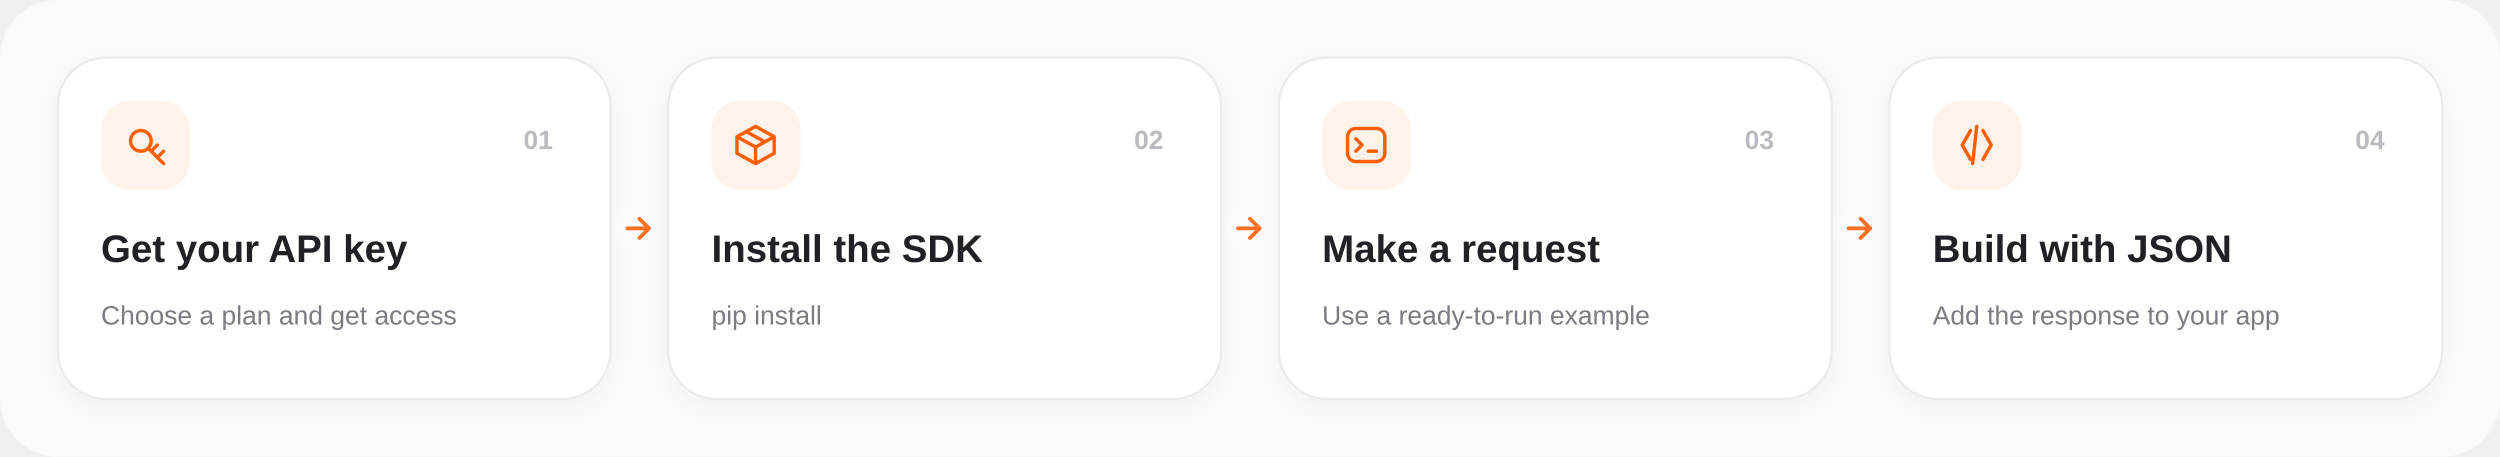
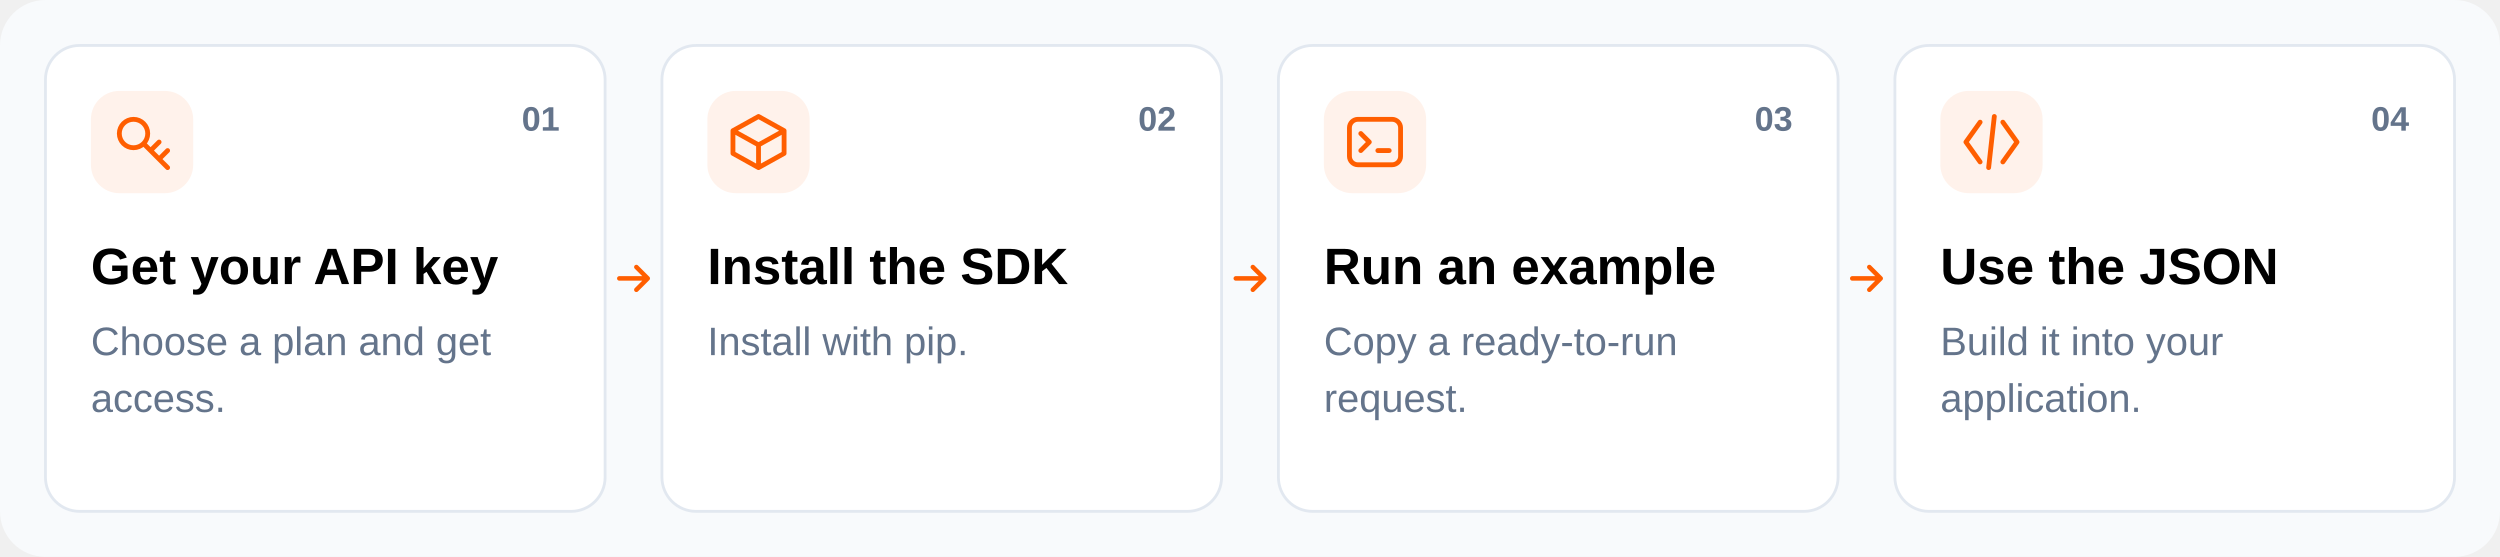
- <svg xmlns="http://www.w3.org/2000/svg" width="1040" height="190" viewBox="0 0 1040 190" role="img" aria-label="Quick start: API key, installation, first request, JSON response">
-   <defs>
-     <filter id="shadow" x="-10%" y="-15%" width="120%" height="140%">
-       <feDropShadow dx="0" dy="3" stdDeviation="4" flood-color="#18181b" flood-opacity=".035" />
-     </filter>
-   </defs>
-   <rect width="1040" height="190" rx="24" fill="#fafafa" />
-   <rect x="24" y="24" width="230" height="142" rx="20" fill="#fff" stroke="#ebebee" filter="url(#shadow)" />
-   <rect x="42" y="42" width="37" height="37" rx="12" fill="#fff2ea" />
-   <g transform="translate(50 50) scale(.86)" fill="none" stroke="#ff5e00" stroke-width="1.65" stroke-linecap="round" stroke-linejoin="round">
-     <circle cx="10" cy="10" r="5" />
-     <path d="m14 14 7 7m-3-3 3-3m-6 0 3-3" />
+ <svg xmlns="http://www.w3.org/2000/svg" width="880" height="196" viewBox="0 0 880 196" role="img" aria-label="API key, setup, first request, JSON response">
+   <rect width="880" height="196" rx="16" fill="#f8fafc" />
+   <rect x="16" y="16" width="197" height="164" rx="12" fill="#ffffff" stroke="#e2e8f0" />
+   <rect x="32" y="32" width="36" height="36" rx="10" fill="#ff5e0014" />
+   <g transform="translate(38 38)" fill="none" stroke="#ff5e00" stroke-width="1.7" stroke-linecap="round" stroke-linejoin="round">
+     <circle cx="9" cy="9" r="5" />
+     <path d="m13 13 8 8m-3-3 3-3m-6 0 3-3" />
  </g>
-   <text x="230" y="62" text-anchor="end" fill="#babac1" font-family="Arial,sans-serif" font-size="11" font-weight="600">01</text>
-   <text x="42" y="109" fill="#202126" font-family="Arial,sans-serif" font-size="16" font-weight="600">Get your API key</text>
-   <text x="42" y="135" fill="#7a7b83" font-family="Arial,sans-serif" font-size="11">Choose a plan and get access</text>
-   <circle cx="266" cy="95" r="10" fill="#fafafa" />
-   <path d="M261 95h9m-4-4 4 4-4 4" fill="none" stroke="#ff7024" stroke-width="1.6" stroke-linecap="round" stroke-linejoin="round" />
-   <rect x="278" y="24" width="230" height="142" rx="20" fill="#fff" stroke="#ebebee" filter="url(#shadow)" />
-   <rect x="296" y="42" width="37" height="37" rx="12" fill="#fff2ea" />
-   <g transform="translate(304 50) scale(.86)" fill="none" stroke="#ff5e00" stroke-width="1.65" stroke-linecap="round" stroke-linejoin="round">
-     <path d="m12 3 9 5v8l-9 5-9-5V8l9-5ZM3 8l9 5 9-5m-9 5v8M7.5 5.5l9 5" />
+   <text x="197" y="46" text-anchor="end" font-family="Arial,sans-serif" font-size="12" font-weight="600" fill="#64748b">01</text>
+   <text x="32" y="100" font-family="Arial,sans-serif" font-size="18" font-weight="600" fill="#000000">Get your API key</text>
+   <text x="32" y="125" font-family="Arial,sans-serif" font-size="14" fill="#64748b">Choose a plan and get</text>
+   <text x="32" y="145" font-family="Arial,sans-serif" font-size="14" fill="#64748b">access.</text>
+   <path d="M218 98h10m-4-4 4 4-4 4" fill="none" stroke="#ff5e00" stroke-width="1.6" stroke-linecap="round" stroke-linejoin="round" />
+   <rect x="233" y="16" width="197" height="164" rx="12" fill="#ffffff" stroke="#e2e8f0" />
+   <rect x="249" y="32" width="36" height="36" rx="10" fill="#ff5e0014" />
+   <g transform="translate(255 38)" fill="none" stroke="#ff5e00" stroke-width="1.7" stroke-linecap="round" stroke-linejoin="round">
+     <path d="m12 3 9 5v8l-9 5-9-5V8l9-5ZM3 8l9 5 9-5m-9 5v8" />
  </g>
-   <text x="484" y="62" text-anchor="end" fill="#babac1" font-family="Arial,sans-serif" font-size="11" font-weight="600">02</text>
-   <text x="296" y="109" fill="#202126" font-family="Arial,sans-serif" font-size="16" font-weight="600">Install the SDK</text>
-   <text x="296" y="135" fill="#7a7b83" font-family="Arial,sans-serif" font-size="11">pip install</text>
-   <circle cx="520" cy="95" r="10" fill="#fafafa" />
-   <path d="M515 95h9m-4-4 4 4-4 4" fill="none" stroke="#ff7024" stroke-width="1.6" stroke-linecap="round" stroke-linejoin="round" />
-   <rect x="532" y="24" width="230" height="142" rx="20" fill="#fff" stroke="#ebebee" filter="url(#shadow)" />
-   <rect x="550" y="42" width="37" height="37" rx="12" fill="#fff2ea" />
-   <g transform="translate(558 50) scale(.86)" fill="none" stroke="#ff5e00" stroke-width="1.65" stroke-linecap="round" stroke-linejoin="round">
-     <rect x="3" y="4" width="18" height="16" rx="4" />
+   <text x="414" y="46" text-anchor="end" font-family="Arial,sans-serif" font-size="12" font-weight="600" fill="#64748b">02</text>
+   <text x="249" y="100" font-family="Arial,sans-serif" font-size="18" font-weight="600" fill="#000000">Install the SDK</text>
+   <text x="249" y="125" font-family="Arial,sans-serif" font-size="14" fill="#64748b">Install with pip.</text>
+   <path d="M435 98h10m-4-4 4 4-4 4" fill="none" stroke="#ff5e00" stroke-width="1.6" stroke-linecap="round" stroke-linejoin="round" />
+   <rect x="450" y="16" width="197" height="164" rx="12" fill="#ffffff" stroke="#e2e8f0" />
+   <rect x="466" y="32" width="36" height="36" rx="10" fill="#ff5e0014" />
+   <g transform="translate(472 38)" fill="none" stroke="#ff5e00" stroke-width="1.7" stroke-linecap="round" stroke-linejoin="round">
+     <rect x="3" y="4" width="18" height="16" rx="3" />
    <path d="m7 9 3 3-3 3m6 0h4" />
  </g>
-   <text x="738" y="62" text-anchor="end" fill="#babac1" font-family="Arial,sans-serif" font-size="11" font-weight="600">03</text>
-   <text x="550" y="109" fill="#202126" font-family="Arial,sans-serif" font-size="16" font-weight="600">Make a request</text>
-   <text x="550" y="135" fill="#7a7b83" font-family="Arial,sans-serif" font-size="11">Use a ready-to-run example</text>
-   <circle cx="774" cy="95" r="10" fill="#fafafa" />
-   <path d="M769 95h9m-4-4 4 4-4 4" fill="none" stroke="#ff7024" stroke-width="1.6" stroke-linecap="round" stroke-linejoin="round" />
-   <rect x="786" y="24" width="230" height="142" rx="20" fill="#fff" stroke="#ebebee" filter="url(#shadow)" />
-   <rect x="804" y="42" width="37" height="37" rx="12" fill="#fff2ea" />
-   <g transform="translate(812 50) scale(.86)" fill="none" stroke="#ff5e00" stroke-width="1.65" stroke-linecap="round" stroke-linejoin="round">
-     <path d="m9 5-4 7 4 7m6-14 4 7-4 7m-3-16-2 18" />
+   <text x="631" y="46" text-anchor="end" font-family="Arial,sans-serif" font-size="12" font-weight="600" fill="#64748b">03</text>
+   <text x="466" y="100" font-family="Arial,sans-serif" font-size="18" font-weight="600" fill="#000000">Run an example</text>
+   <text x="466" y="125" font-family="Arial,sans-serif" font-size="14" fill="#64748b">Copy a ready-to-run</text>
+   <text x="466" y="145" font-family="Arial,sans-serif" font-size="14" fill="#64748b">request.</text>
+   <path d="M652 98h10m-4-4 4 4-4 4" fill="none" stroke="#ff5e00" stroke-width="1.6" stroke-linecap="round" stroke-linejoin="round" />
+   <rect x="667" y="16" width="197" height="164" rx="12" fill="#ffffff" stroke="#e2e8f0" />
+   <rect x="683" y="32" width="36" height="36" rx="10" fill="#ff5e0014" />
+   <g transform="translate(689 38)" fill="none" stroke="#ff5e00" stroke-width="1.7" stroke-linecap="round" stroke-linejoin="round">
+     <path d="m8 5-5 7 5 7m8-14 5 7-5 7m-3-16-2 18" />
  </g>
-   <text x="992" y="62" text-anchor="end" fill="#babac1" font-family="Arial,sans-serif" font-size="11" font-weight="600">04</text>
-   <text x="804" y="109" fill="#202126" font-family="Arial,sans-serif" font-size="16" font-weight="600">Build with JSON</text>
-   <text x="804" y="135" fill="#7a7b83" font-family="Arial,sans-serif" font-size="11">Add the response to your app</text>
+   <text x="848" y="46" text-anchor="end" font-family="Arial,sans-serif" font-size="12" font-weight="600" fill="#64748b">04</text>
+   <text x="683" y="100" font-family="Arial,sans-serif" font-size="18" font-weight="600" fill="#000000">Use the JSON</text>
+   <text x="683" y="125" font-family="Arial,sans-serif" font-size="14" fill="#64748b">Build it into your</text>
+   <text x="683" y="145" font-family="Arial,sans-serif" font-size="14" fill="#64748b">application.</text>
</svg>
